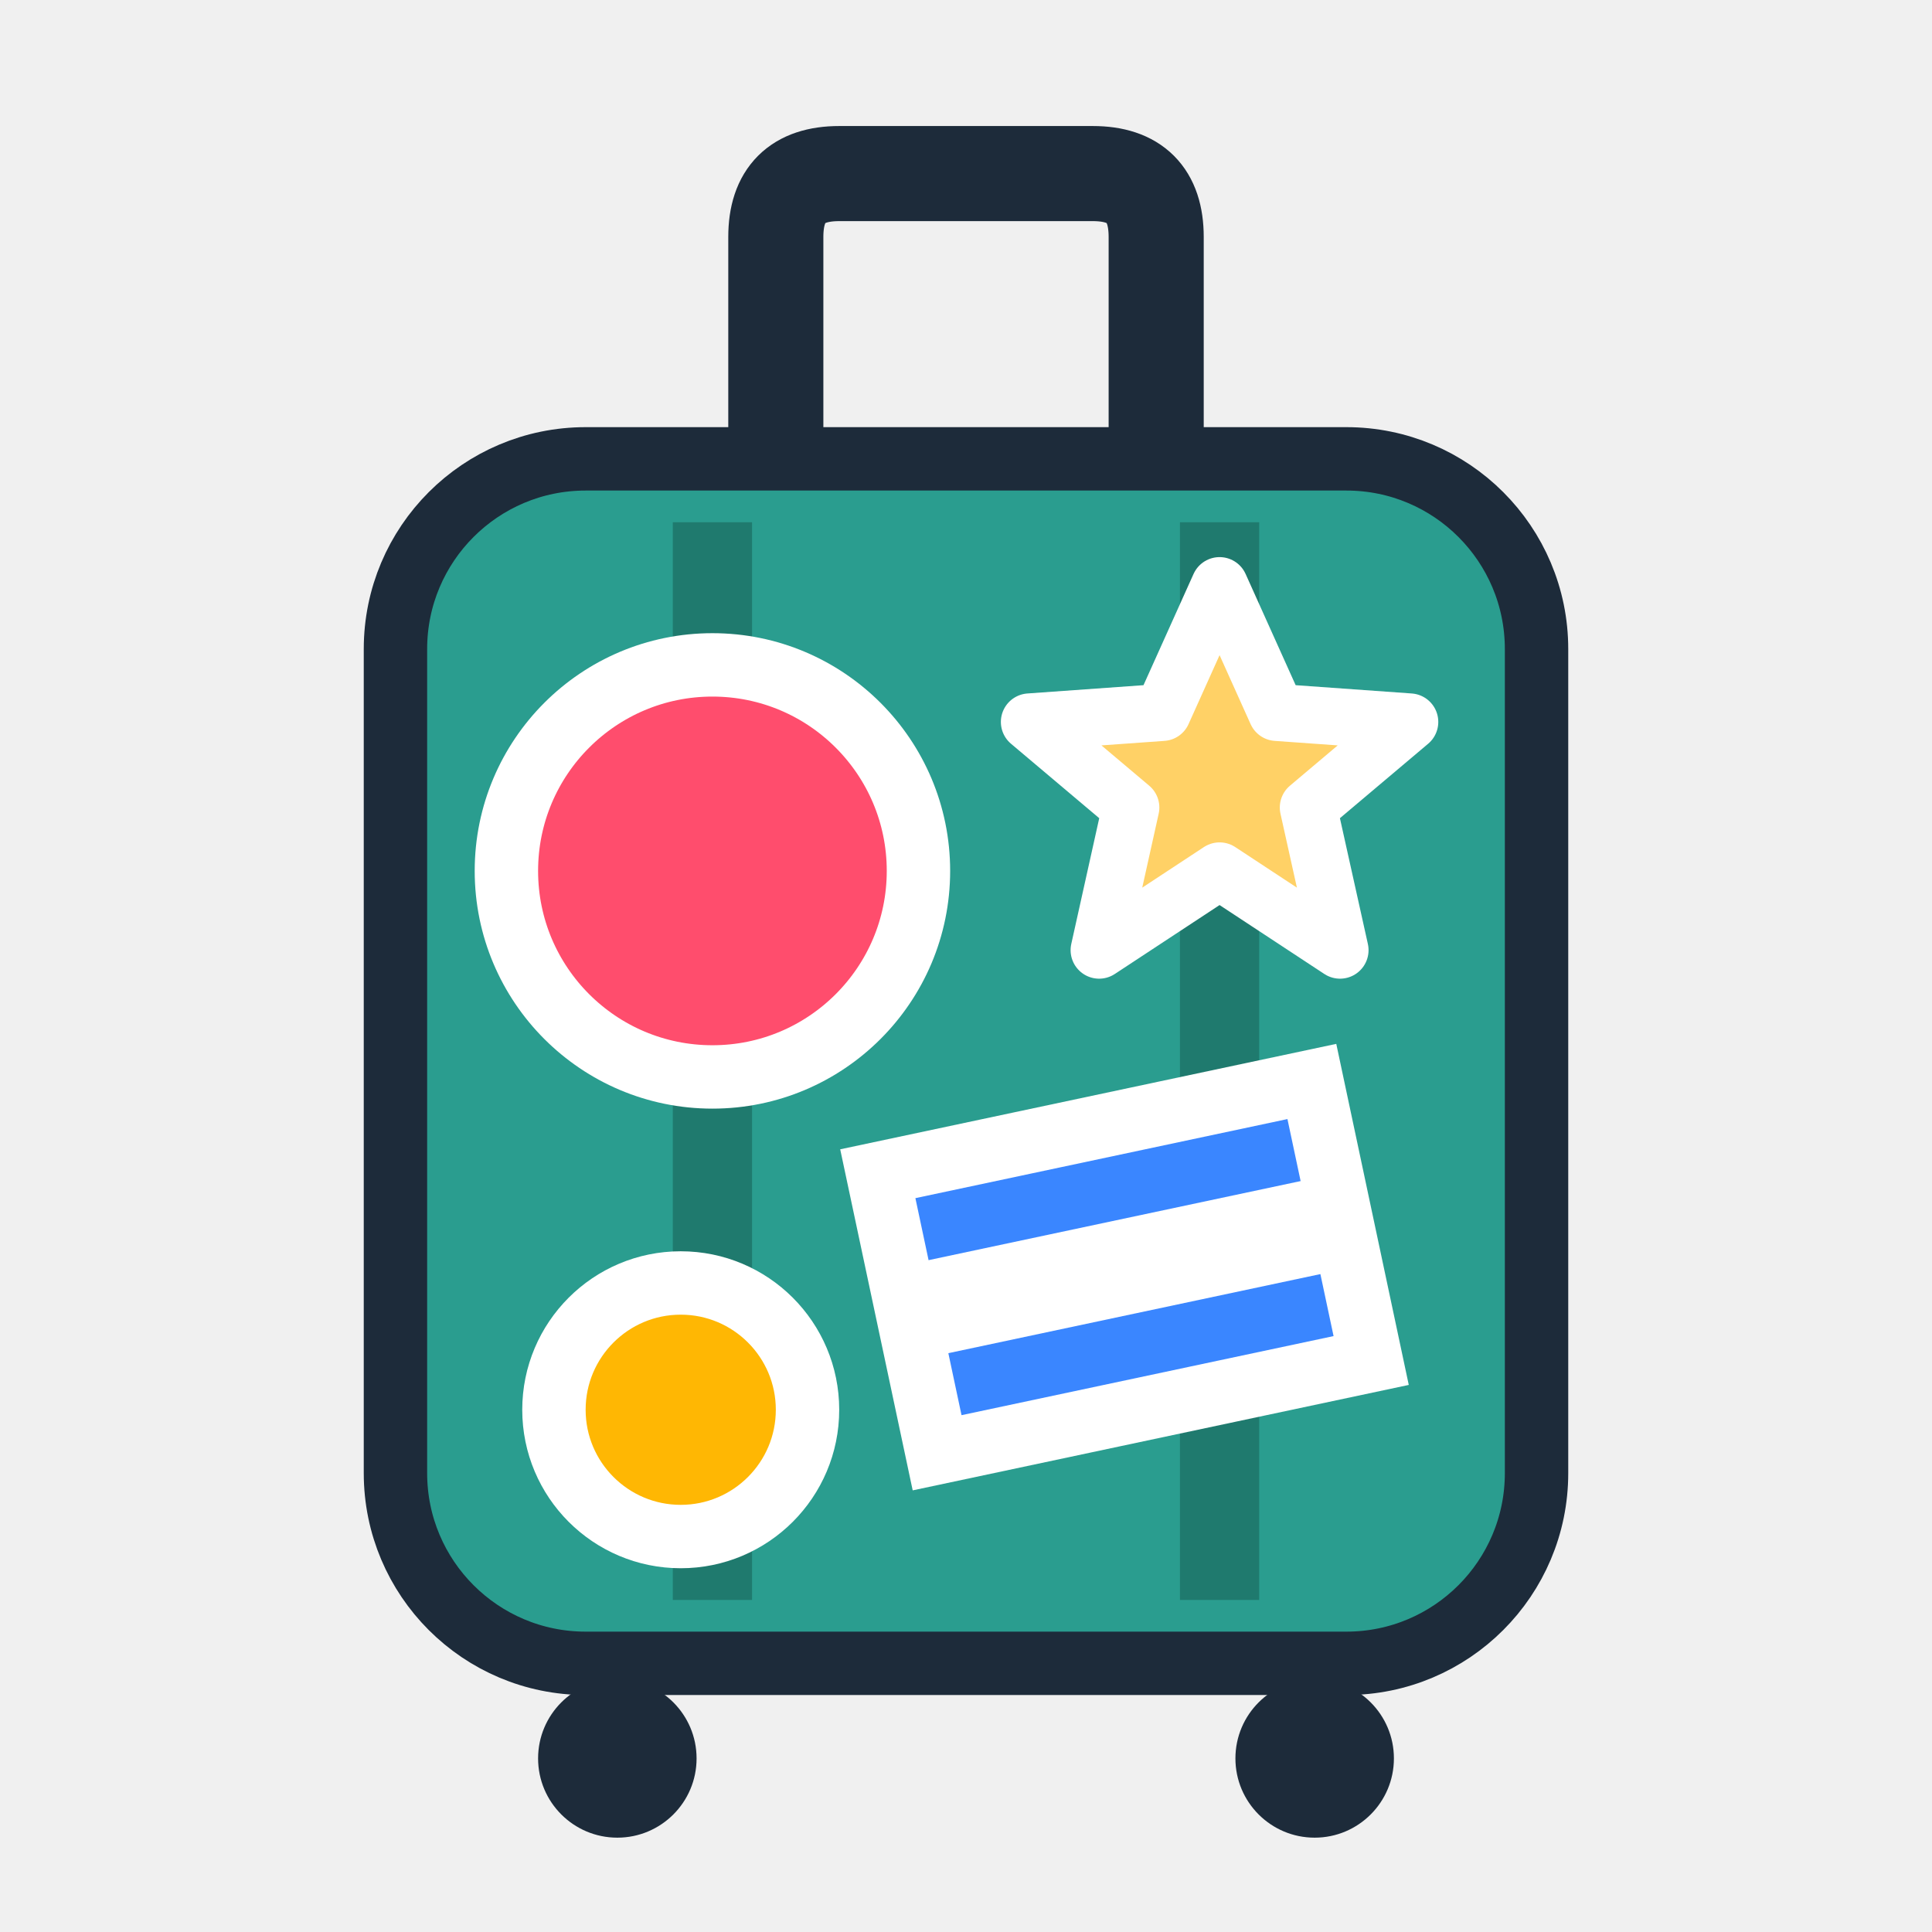
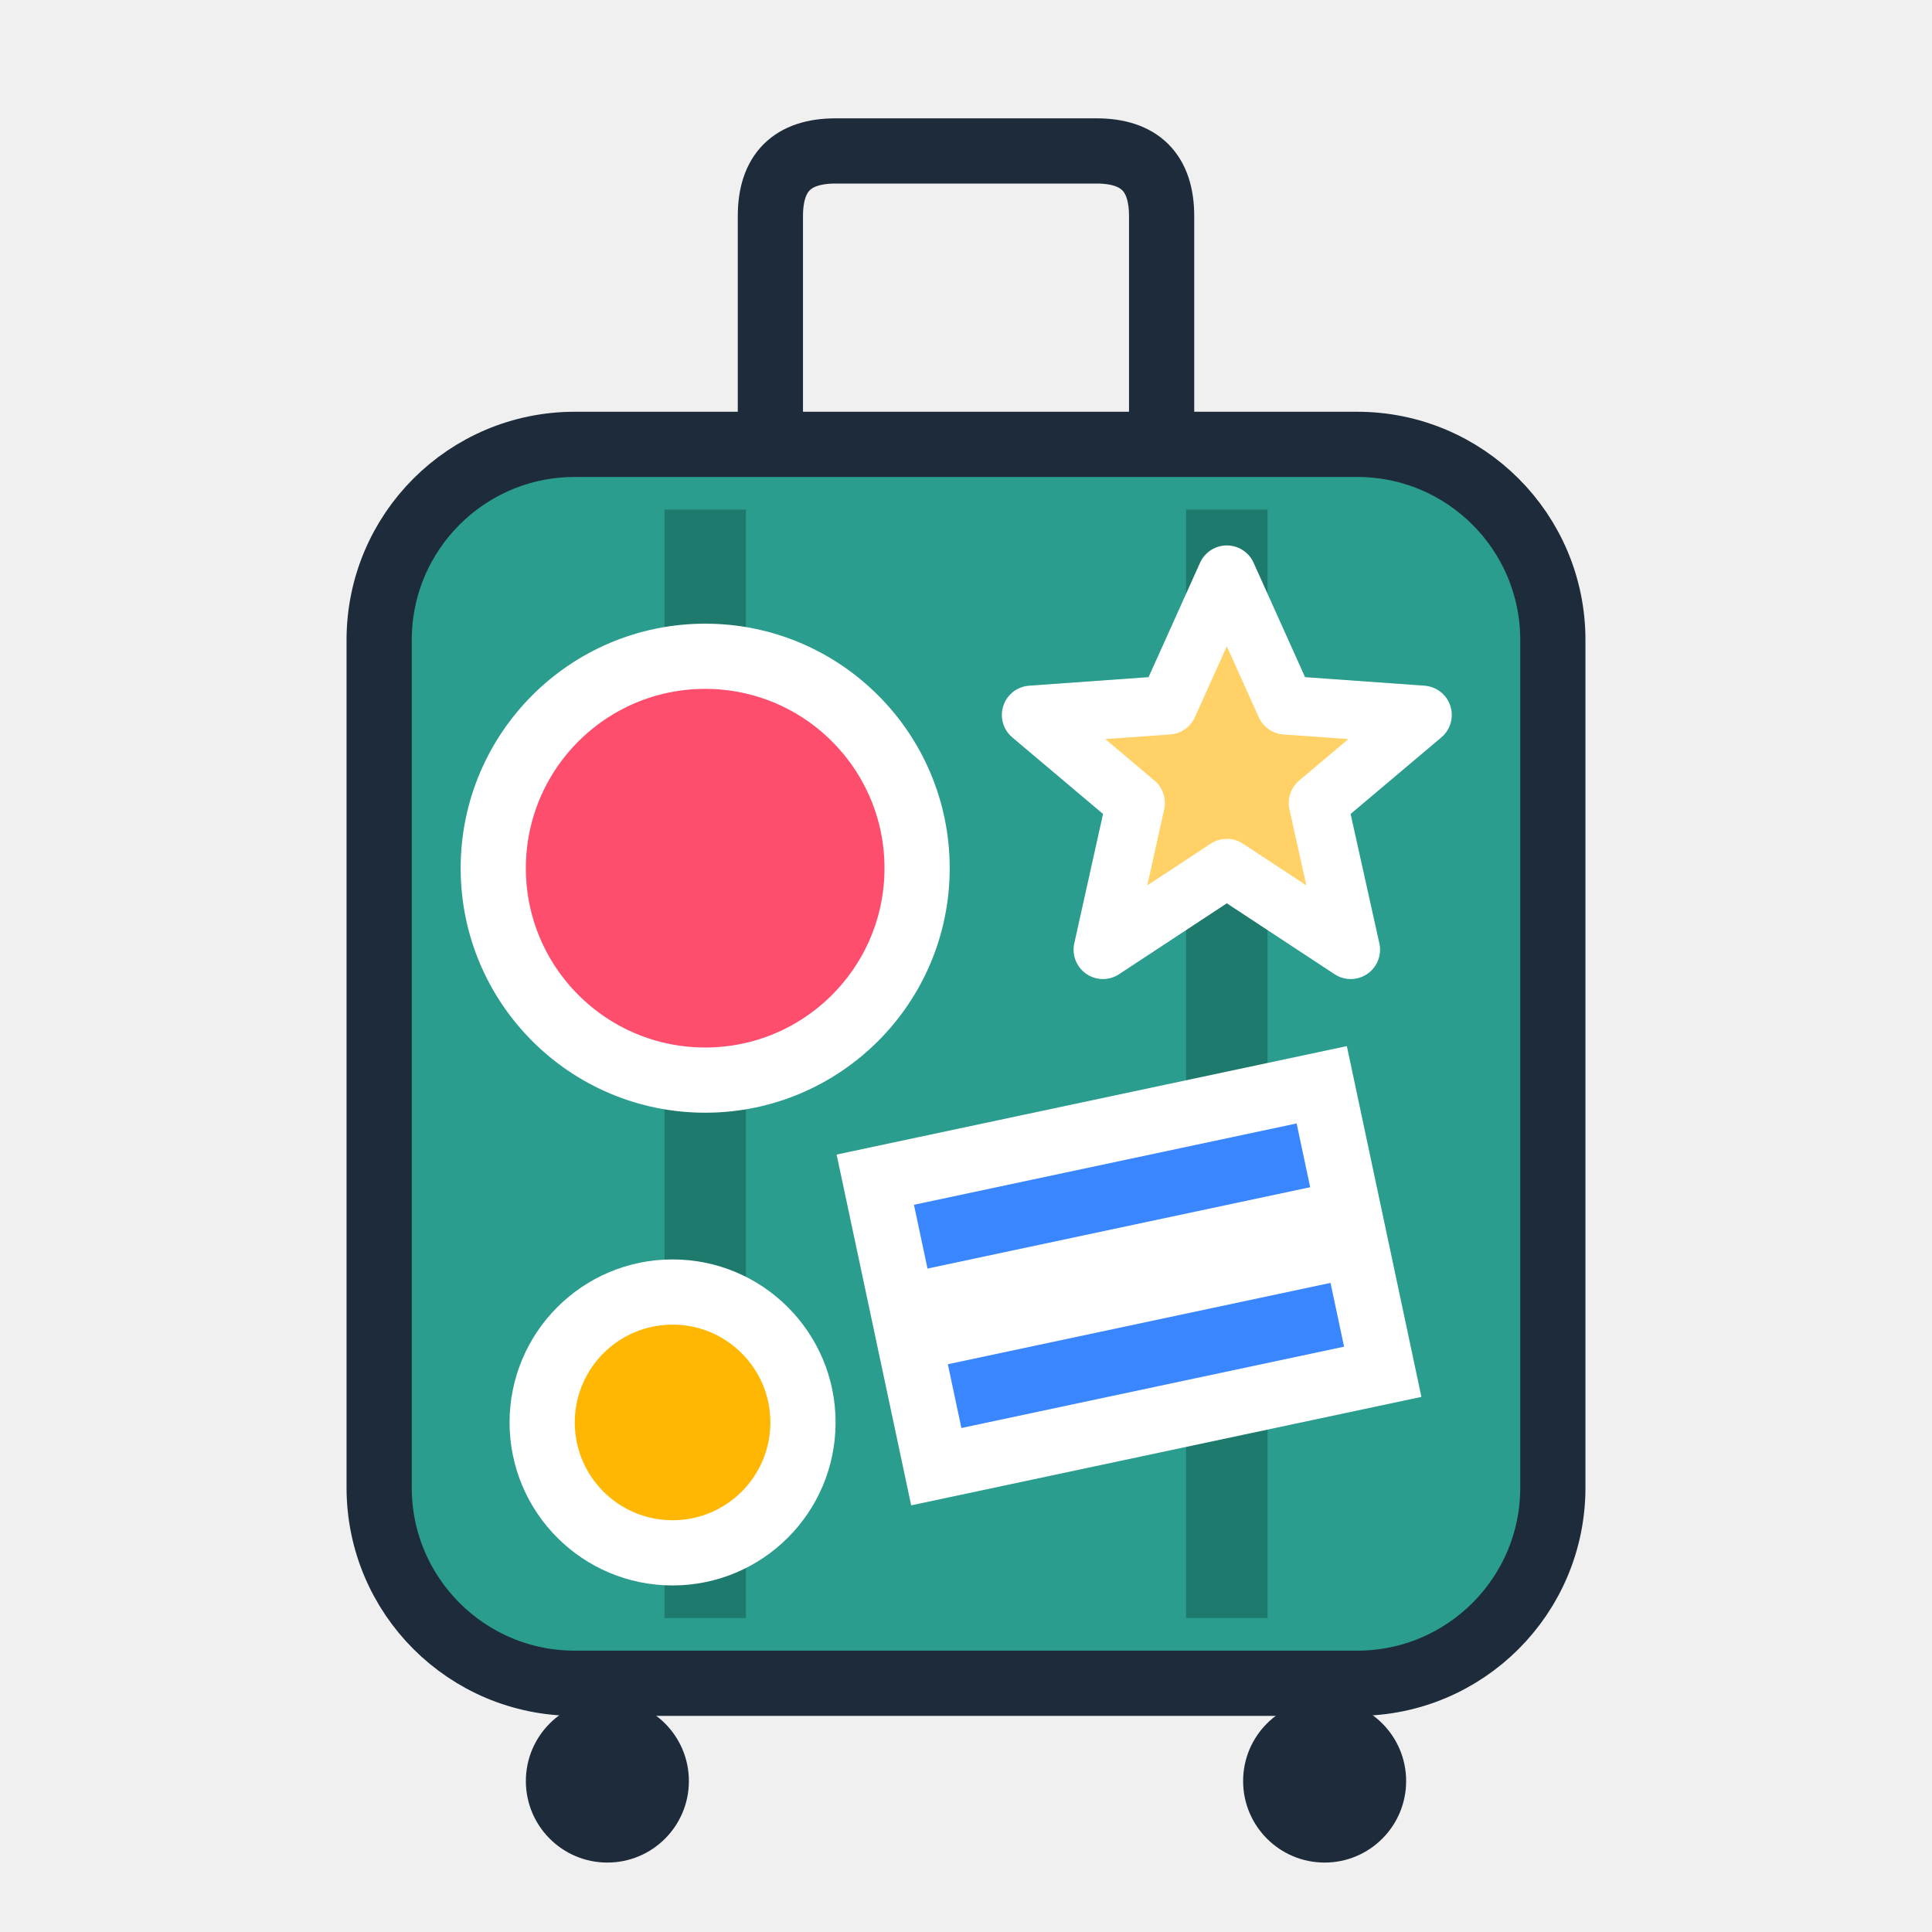
<svg xmlns="http://www.w3.org/2000/svg" width="96" height="96" viewBox="0 0 64 64">
-   <g transform="translate(32 32) scale(1.05) translate(-32 -32)">
-     <path d="M26 16 V9 Q26 7 28 7 H36 Q38 7 38 9 V16" fill="none" stroke="#1D2B3A" stroke-width="3" stroke-linecap="round" stroke-linejoin="round" />
+   <g transform="translate(32 32) scale(1.08) translate(-32 -32)">
+     <path d="M26 16 V9 Q26 7 28 7 H36 Q38 7 38 9 V16" fill="none" stroke="#1D2B3A" stroke-width="2" stroke-linecap="round" stroke-linejoin="round" />
    <rect x="14" y="16" width="36" height="38" rx="6" fill="#2A9D8F" stroke="#1D2B3A" stroke-width="2" />
    <path d="M24 18 V52 M40 18 V52" stroke="#1F7A6E" stroke-width="2.5" />
    <circle cx="21" cy="57" r="2.5" fill="#1D2B3A" />
    <circle cx="43" cy="57" r="2.5" fill="#1D2B3A" />
    <circle cx="24" cy="29" r="6.5" fill="#FF4D6D" stroke="#FFFFFF" stroke-width="2" />
    <polygon points="40,20 41.8,24 46,24.3 42.8,27 43.8,31.5 40,29 36.2,31.5 37.2,27 34,24.3 38.2,24" fill="#FFD166" stroke="#FFFFFF" stroke-width="1.8" stroke-linejoin="round" />
    <g transform="rotate(-12 37 41.5)">
      <rect x="30" y="37" width="14" height="9" fill="#3A86FF" stroke="#FFFFFF" stroke-width="2" />
      <rect x="30" y="40" width="14" height="3" fill="#FFFFFF" />
    </g>
    <circle cx="23" cy="46" r="4" fill="#FFB703" stroke="#FFFFFF" stroke-width="2" />
  </g>
</svg>
